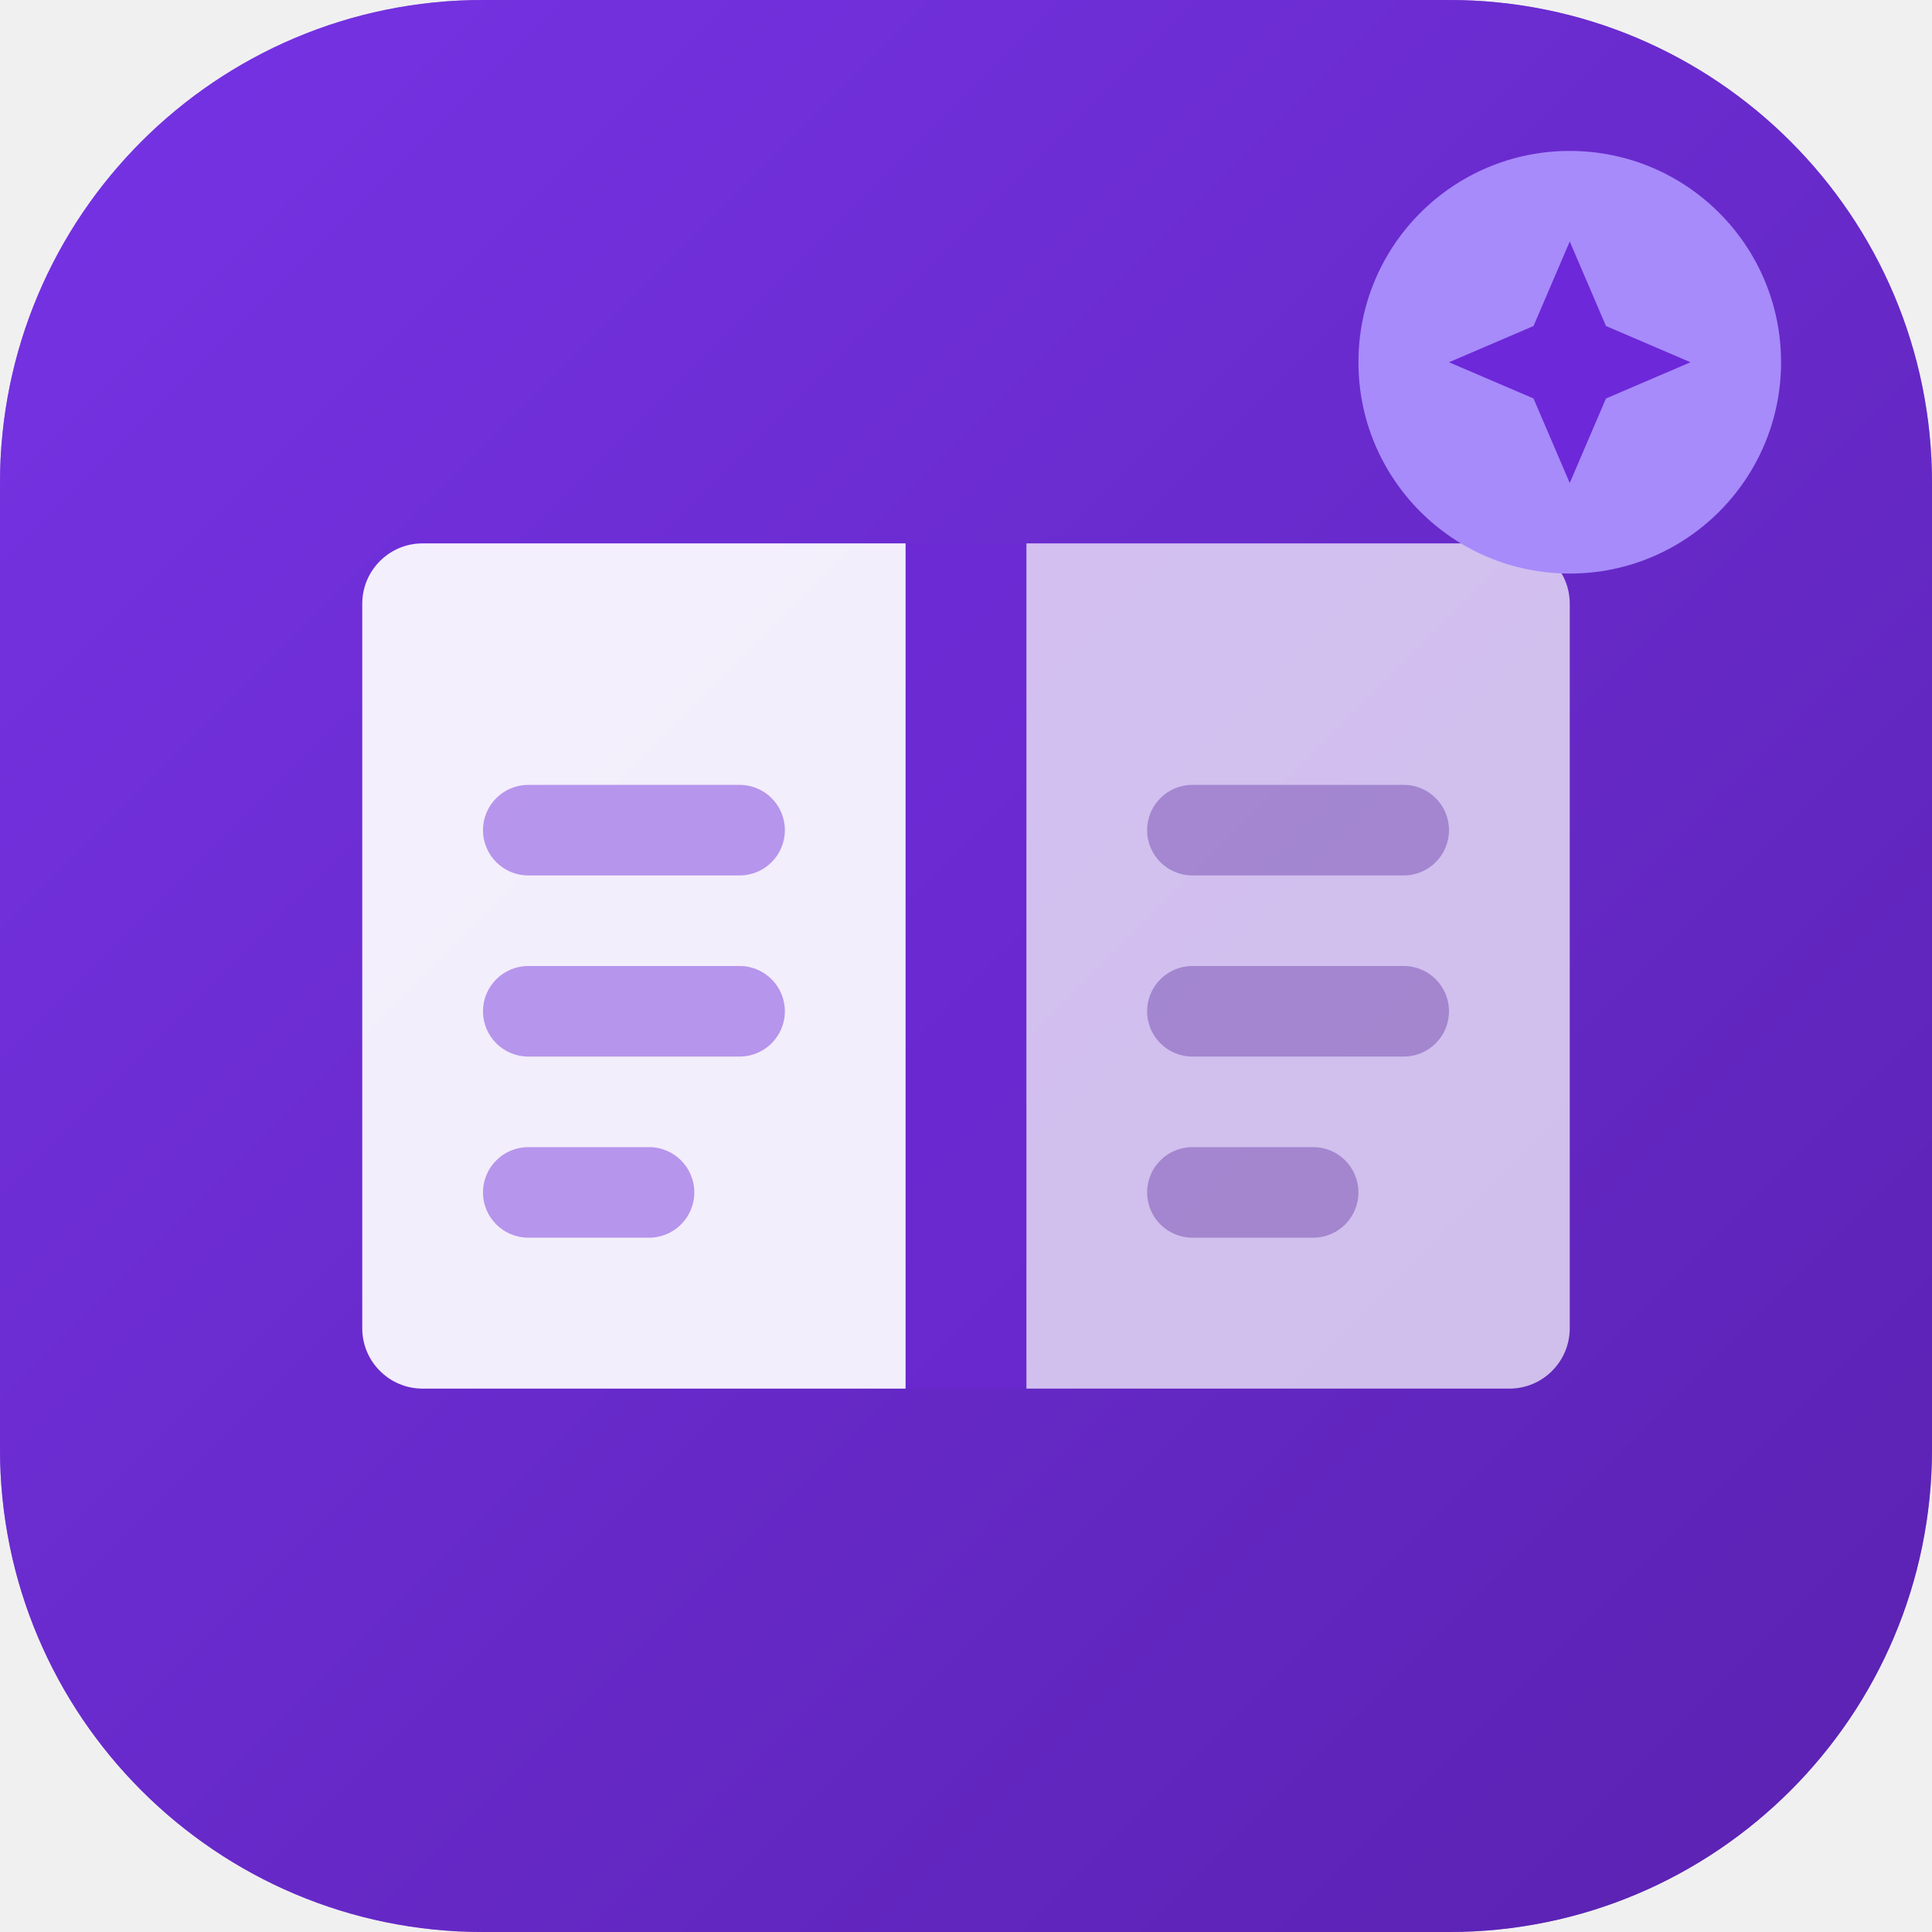
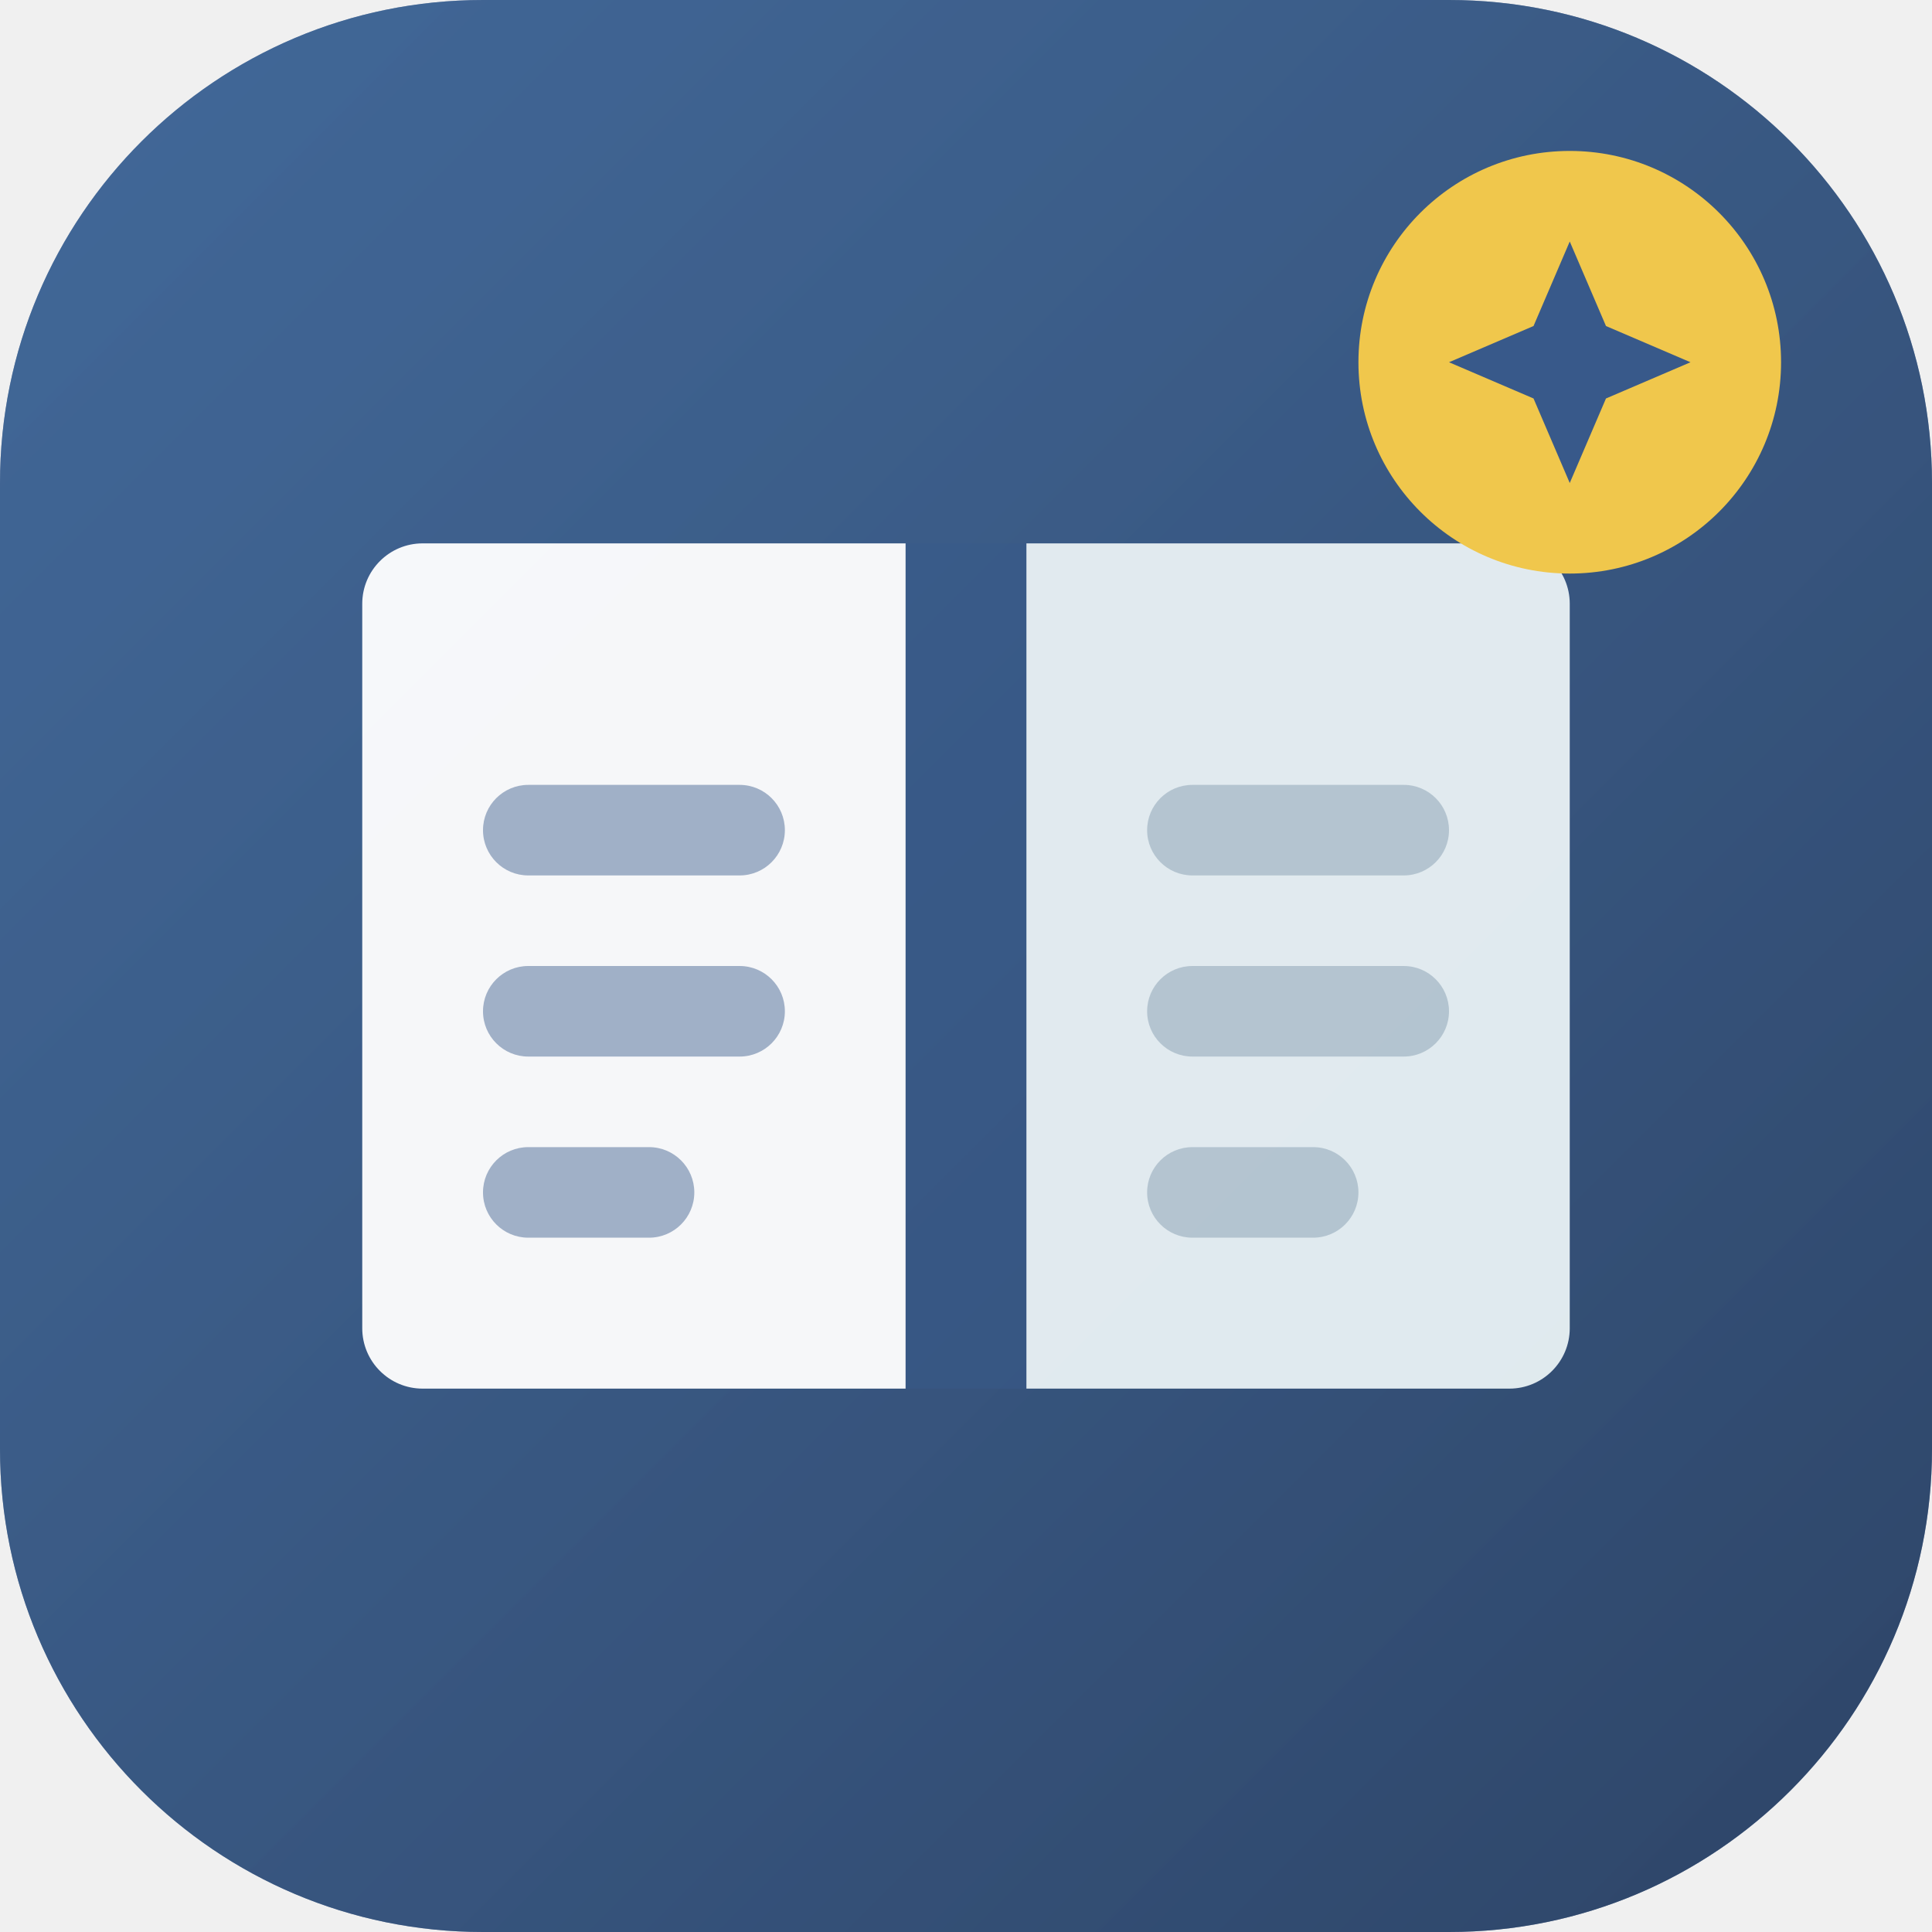
<svg xmlns="http://www.w3.org/2000/svg" viewBox="0 0 32 32" fill="none">
-   <rect width="32" height="32" rx="8" fill="#6D28D9" />
-   <rect width="32" height="32" rx="8" fill="url(#grad)" />
+   <rect width="32" height="32" rx="8" fill="#38598A" />
+   <rect width="32" height="32" rx="8" fill="url(#chambrayGrad)" />
  <defs>
-     <linearGradient id="grad" x1="0" y1="0" x2="32" y2="32" gradientUnits="userSpaceOnUse">
-       <stop offset="0%" stop-color="#7C3AED" stop-opacity="0.6" />
-       <stop offset="100%" stop-color="#4C1D95" stop-opacity="0.6" />
+     <linearGradient id="chambrayGrad" x1="0" y1="0" x2="32" y2="32" gradientUnits="userSpaceOnUse">
+       <stop offset="0%" stop-color="#4C78A8" stop-opacity="0.5" />
+       <stop offset="100%" stop-color="#26364F" stop-opacity="0.6" />
    </linearGradient>
  </defs>
-   <path d="M6 10C6 9.448 6.448 9 7 9H15V23H7C6.448 23 6 22.552 6 22V10Z" fill="white" opacity="0.92" />
-   <path d="M17 9H25C25.552 9 26 9.448 26 10V22C26 22.552 25.552 23 25 23H17V9Z" fill="white" opacity="0.70" />
-   <rect x="15" y="9" width="2" height="14" fill="#6D28D9" opacity="0.4" />
-   <rect x="8" y="13" width="5" height="1.5" rx="0.75" fill="#6D28D9" opacity="0.45" />
-   <rect x="8" y="16" width="5" height="1.5" rx="0.75" fill="#6D28D9" opacity="0.45" />
-   <rect x="8" y="19" width="3.5" height="1.5" rx="0.75" fill="#6D28D9" opacity="0.45" />
-   <rect x="19" y="13" width="5" height="1.5" rx="0.75" fill="#4C1D95" opacity="0.35" />
-   <rect x="19" y="16" width="5" height="1.5" rx="0.75" fill="#4C1D95" opacity="0.35" />
-   <rect x="19" y="19" width="3.5" height="1.5" rx="0.75" fill="#4C1D95" opacity="0.35" />
-   <circle cx="26" cy="6" r="3.5" fill="#A78BFA" />
-   <path d="M26 4L26.6 5.4L28 6L26.6 6.6L26 8L25.4 6.6L24 6L25.4 5.4L26 4Z" fill="#6D28D9" />
+   <path d="M6 10C6 9.448 6.448 9 7 9H15V23H7C6.448 23 6 22.552 6 22V10Z" fill="white" opacity="0.95" />
+   <path d="M17 9H25C25.552 9 26 9.448 26 10V22C26 22.552 25.552 23 25 23H17V9Z" fill="#E9F1F5" opacity="0.95" />
+   <rect x="15" y="9" width="2" height="14" fill="#38598A" opacity="0.5" />
+   <rect x="8" y="13" width="5" height="1.5" rx="0.75" fill="#38598A" opacity="0.45" />
+   <rect x="8" y="16" width="5" height="1.5" rx="0.75" fill="#38598A" opacity="0.45" />
+   <rect x="8" y="19" width="3.5" height="1.5" rx="0.75" fill="#38598A" opacity="0.45" />
+   <rect x="19" y="13" width="5" height="1.5" rx="0.75" fill="#718DA2" opacity="0.4" />
+   <rect x="19" y="16" width="5" height="1.5" rx="0.75" fill="#718DA2" opacity="0.4" />
+   <rect x="19" y="19" width="3.5" height="1.5" rx="0.75" fill="#718DA2" opacity="0.4" />
+   <circle cx="26" cy="6" r="3.5" fill="#F0C74C" />
+   <path d="M26 4L26.6 5.4L28 6L26.6 6.6L26 8L25.4 6.6L24 6L25.4 5.4L26 4Z" fill="#38598A" />
</svg>
